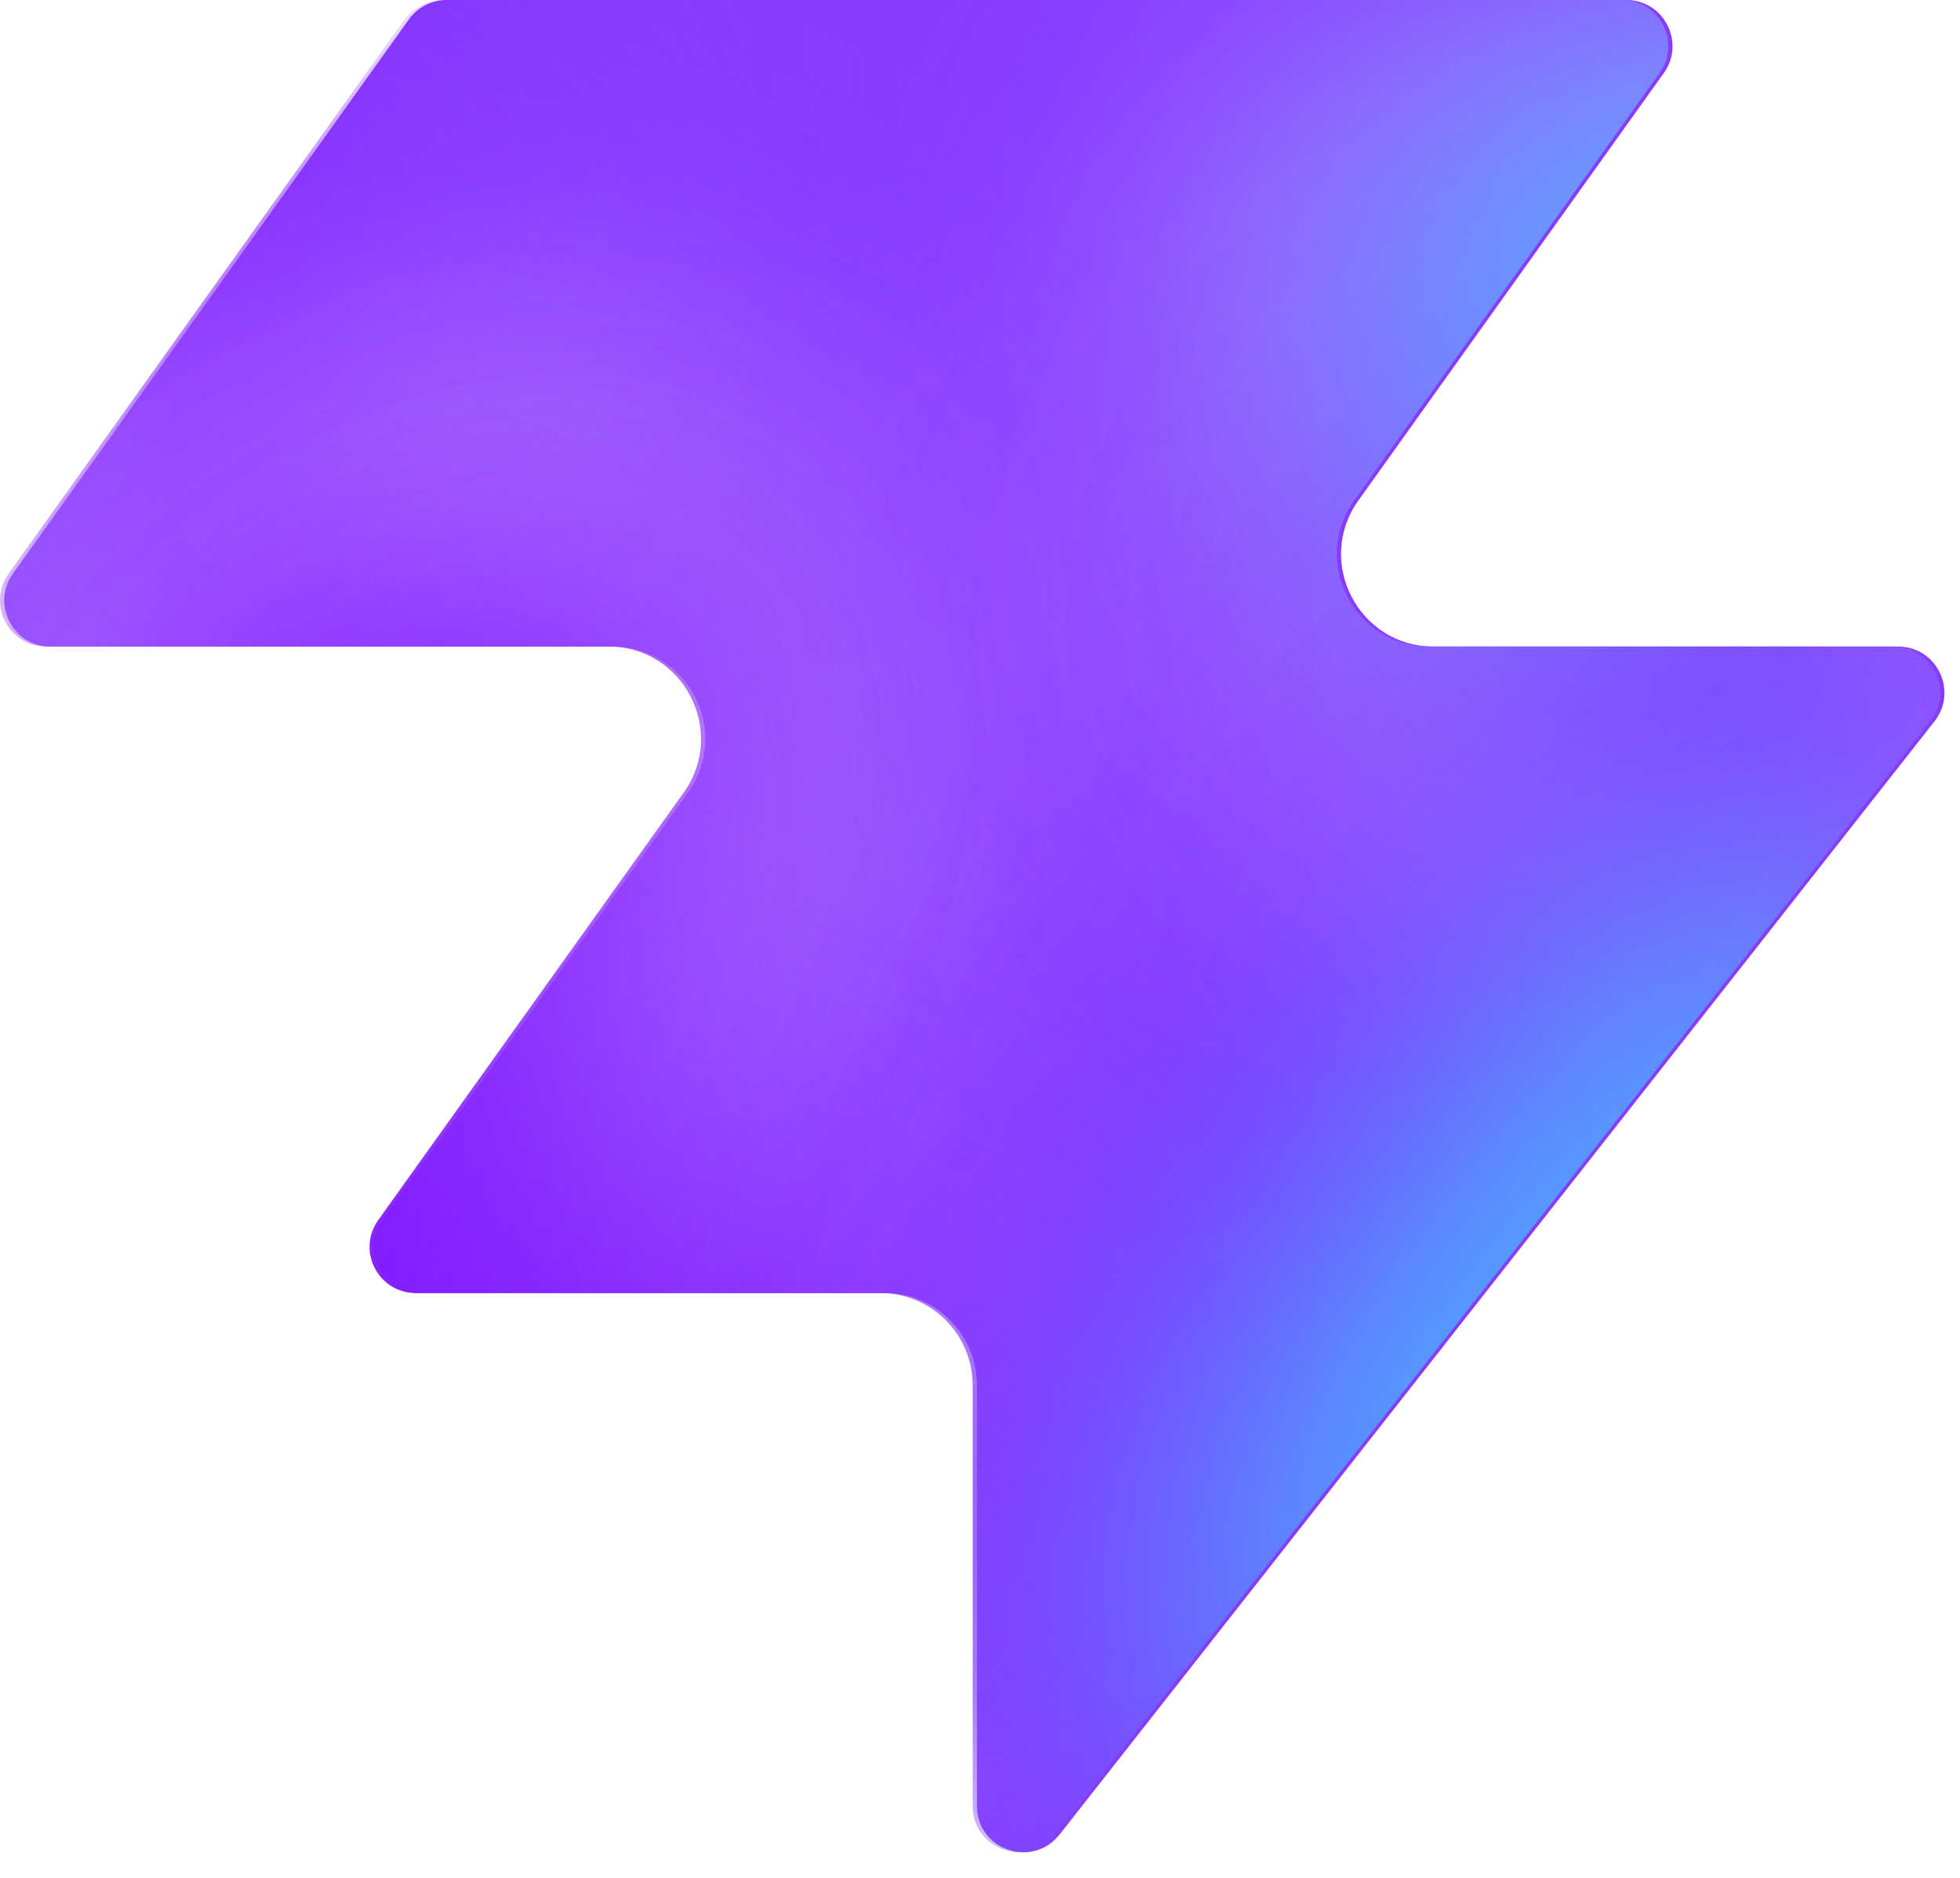
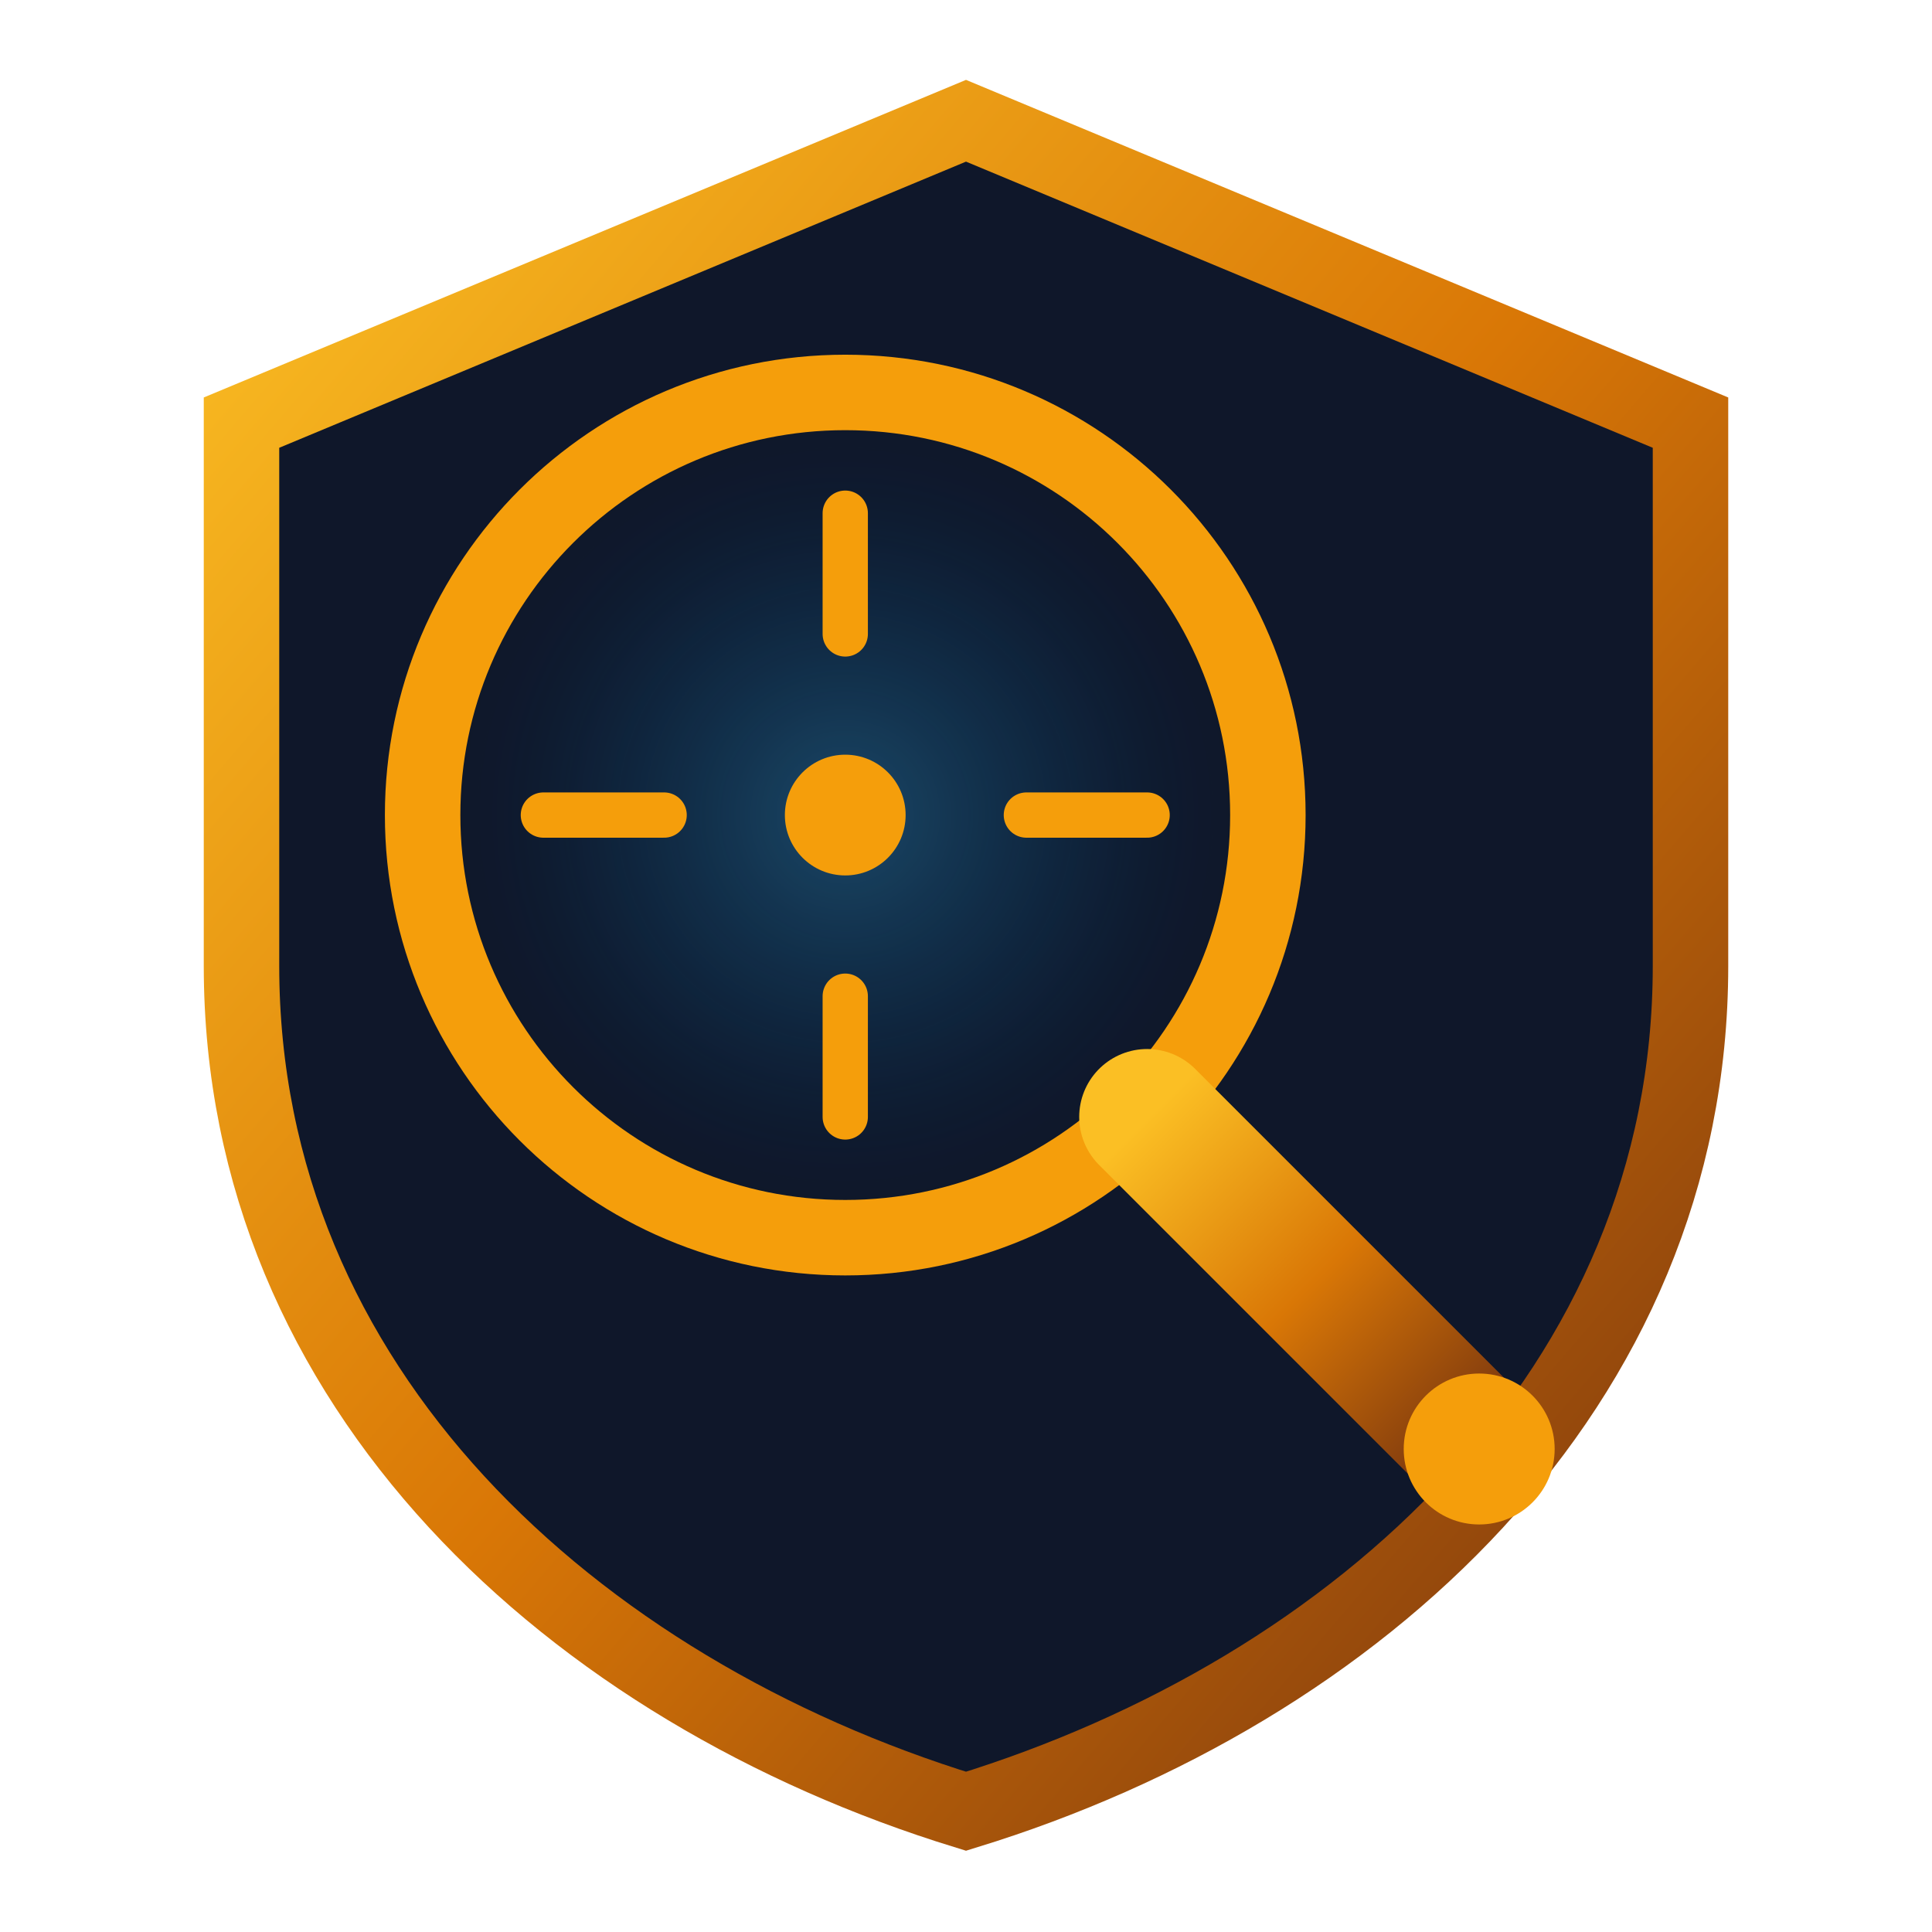
- <svg xmlns="http://www.w3.org/2000/svg" width="48" height="46" fill="none" viewBox="0 0 48 46">
-   <path fill="#863bff" d="M25.946 44.938c-.664.845-2.021.375-2.021-.698V33.937a2.26 2.26 0 0 0-2.262-2.262H10.287c-.92 0-1.456-1.04-.92-1.788l7.48-10.471c1.07-1.497 0-3.578-1.842-3.578H1.237c-.92 0-1.456-1.04-.92-1.788L10.013.474c.214-.297.556-.474.92-.474h28.894c.92 0 1.456 1.04.92 1.788l-7.48 10.471c-1.07 1.498 0 3.579 1.842 3.579h11.377c.943 0 1.473 1.088.89 1.83L25.947 44.94z" style="fill:#863bff;fill:color(display-p3 .525 .23 1);fill-opacity:1" />
-   <mask id="a" width="48" height="46" x="0" y="0" maskUnits="userSpaceOnUse" style="mask-type:alpha">
-     <path fill="#000" d="M25.842 44.938c-.664.844-2.021.375-2.021-.698V33.937a2.26 2.26 0 0 0-2.262-2.262H10.183c-.92 0-1.456-1.04-.92-1.788l7.48-10.471c1.07-1.498 0-3.579-1.842-3.579H1.133c-.92 0-1.456-1.04-.92-1.787L9.91.473c.214-.297.556-.474.92-.474h28.894c.92 0 1.456 1.04.92 1.788l-7.48 10.471c-1.07 1.498 0 3.578 1.842 3.578h11.377c.943 0 1.473 1.088.89 1.832L25.843 44.94z" style="fill:#000;fill-opacity:1" />
-   </mask>
-   <g mask="url(#a)">
-     <g filter="url(#b)">
-       <ellipse cx="5.508" cy="14.704" fill="#ede6ff" rx="5.508" ry="14.704" style="fill:#ede6ff;fill:color(display-p3 .927 .903 1);fill-opacity:1" transform="matrix(.00324 1 1 -.00324 -4.47 31.516)" />
-     </g>
-     <g filter="url(#c)">
-       <ellipse cx="10.399" cy="29.851" fill="#ede6ff" rx="10.399" ry="29.851" style="fill:#ede6ff;fill:color(display-p3 .927 .903 1);fill-opacity:1" transform="matrix(.00324 1 1 -.00324 -39.328 7.883)" />
-     </g>
-     <g filter="url(#d)">
-       <ellipse cx="5.508" cy="30.487" fill="#7e14ff" rx="5.508" ry="30.487" style="fill:#7e14ff;fill:color(display-p3 .492 .077 1);fill-opacity:1" transform="rotate(89.814 -25.913 -14.639)scale(1 -1)" />
-     </g>
-     <g filter="url(#e)">
-       <ellipse cx="5.508" cy="30.599" fill="#7e14ff" rx="5.508" ry="30.599" style="fill:#7e14ff;fill:color(display-p3 .492 .077 1);fill-opacity:1" transform="rotate(89.814 -32.644 -3.334)scale(1 -1)" />
-     </g>
-     <g filter="url(#f)">
-       <ellipse cx="5.508" cy="30.599" fill="#7e14ff" rx="5.508" ry="30.599" style="fill:#7e14ff;fill:color(display-p3 .492 .077 1);fill-opacity:1" transform="matrix(.00324 1 1 -.00324 -34.34 30.47)" />
-     </g>
-     <g filter="url(#g)">
-       <ellipse cx="14.072" cy="22.078" fill="#ede6ff" rx="14.072" ry="22.078" style="fill:#ede6ff;fill:color(display-p3 .927 .903 1);fill-opacity:1" transform="rotate(93.35 24.506 48.493)scale(-1 1)" />
-     </g>
-     <g filter="url(#h)">
-       <ellipse cx="3.47" cy="21.501" fill="#7e14ff" rx="3.47" ry="21.501" style="fill:#7e14ff;fill:color(display-p3 .492 .077 1);fill-opacity:1" transform="rotate(89.009 28.708 47.59)scale(-1 1)" />
-     </g>
-     <g filter="url(#i)">
-       <ellipse cx="3.47" cy="21.501" fill="#7e14ff" rx="3.47" ry="21.501" style="fill:#7e14ff;fill:color(display-p3 .492 .077 1);fill-opacity:1" transform="rotate(89.009 28.708 47.59)scale(-1 1)" />
-     </g>
-     <g filter="url(#j)">
-       <ellipse cx=".387" cy="8.972" fill="#7e14ff" rx="4.407" ry="29.108" style="fill:#7e14ff;fill:color(display-p3 .492 .077 1);fill-opacity:1" transform="rotate(39.51 .387 8.972)" />
-     </g>
-     <g filter="url(#k)">
-       <ellipse cx="47.523" cy="-6.092" fill="#7e14ff" rx="4.407" ry="29.108" style="fill:#7e14ff;fill:color(display-p3 .492 .077 1);fill-opacity:1" transform="rotate(37.892 47.523 -6.092)" />
-     </g>
-     <g filter="url(#l)">
-       <ellipse cx="41.412" cy="6.333" fill="#47bfff" rx="5.971" ry="9.665" style="fill:#47bfff;fill:color(display-p3 .28 .748 1);fill-opacity:1" transform="rotate(37.892 41.412 6.333)" />
-     </g>
-     <g filter="url(#m)">
-       <ellipse cx="-1.879" cy="38.332" fill="#7e14ff" rx="4.407" ry="29.108" style="fill:#7e14ff;fill:color(display-p3 .492 .077 1);fill-opacity:1" transform="rotate(37.892 -1.88 38.332)" />
-     </g>
-     <g filter="url(#n)">
-       <ellipse cx="-1.879" cy="38.332" fill="#7e14ff" rx="4.407" ry="29.108" style="fill:#7e14ff;fill:color(display-p3 .492 .077 1);fill-opacity:1" transform="rotate(37.892 -1.88 38.332)" />
-     </g>
-     <g filter="url(#o)">
-       <ellipse cx="35.651" cy="29.907" fill="#7e14ff" rx="4.407" ry="29.108" style="fill:#7e14ff;fill:color(display-p3 .492 .077 1);fill-opacity:1" transform="rotate(37.892 35.651 29.907)" />
-     </g>
-     <g filter="url(#p)">
-       <ellipse cx="38.418" cy="32.4" fill="#47bfff" rx="5.971" ry="15.297" style="fill:#47bfff;fill:color(display-p3 .28 .748 1);fill-opacity:1" transform="rotate(37.892 38.418 32.4)" />
-     </g>
-   </g>
+ <svg xmlns="http://www.w3.org/2000/svg" viewBox="0 0 64 64" width="64" height="64" fill="none">
  <defs>
-     <filter id="b" width="60.045" height="41.654" x="-19.77" y="16.149" color-interpolation-filters="sRGB" filterUnits="userSpaceOnUse">
-       <feFlood flood-opacity="0" result="BackgroundImageFix" />
-       <feBlend in="SourceGraphic" in2="BackgroundImageFix" result="shape" />
-       <feGaussianBlur result="effect1_foregroundBlur_2002_17158" stdDeviation="7.659" />
-     </filter>
-     <filter id="c" width="90.34" height="51.437" x="-54.613" y="-7.533" color-interpolation-filters="sRGB" filterUnits="userSpaceOnUse">
-       <feFlood flood-opacity="0" result="BackgroundImageFix" />
-       <feBlend in="SourceGraphic" in2="BackgroundImageFix" result="shape" />
-       <feGaussianBlur result="effect1_foregroundBlur_2002_17158" stdDeviation="7.659" />
-     </filter>
-     <filter id="d" width="79.355" height="29.4" x="-49.64" y="2.03" color-interpolation-filters="sRGB" filterUnits="userSpaceOnUse">
-       <feFlood flood-opacity="0" result="BackgroundImageFix" />
-       <feBlend in="SourceGraphic" in2="BackgroundImageFix" result="shape" />
-       <feGaussianBlur result="effect1_foregroundBlur_2002_17158" stdDeviation="4.596" />
-     </filter>
-     <filter id="e" width="79.579" height="29.4" x="-45.045" y="20.029" color-interpolation-filters="sRGB" filterUnits="userSpaceOnUse">
-       <feFlood flood-opacity="0" result="BackgroundImageFix" />
-       <feBlend in="SourceGraphic" in2="BackgroundImageFix" result="shape" />
-       <feGaussianBlur result="effect1_foregroundBlur_2002_17158" stdDeviation="4.596" />
-     </filter>
-     <filter id="f" width="79.579" height="29.4" x="-43.513" y="21.178" color-interpolation-filters="sRGB" filterUnits="userSpaceOnUse">
-       <feFlood flood-opacity="0" result="BackgroundImageFix" />
-       <feBlend in="SourceGraphic" in2="BackgroundImageFix" result="shape" />
-       <feGaussianBlur result="effect1_foregroundBlur_2002_17158" stdDeviation="4.596" />
-     </filter>
-     <filter id="g" width="74.749" height="58.852" x="15.756" y="-17.901" color-interpolation-filters="sRGB" filterUnits="userSpaceOnUse">
-       <feFlood flood-opacity="0" result="BackgroundImageFix" />
-       <feBlend in="SourceGraphic" in2="BackgroundImageFix" result="shape" />
-       <feGaussianBlur result="effect1_foregroundBlur_2002_17158" stdDeviation="7.659" />
-     </filter>
-     <filter id="h" width="61.377" height="25.362" x="23.548" y="2.284" color-interpolation-filters="sRGB" filterUnits="userSpaceOnUse">
-       <feFlood flood-opacity="0" result="BackgroundImageFix" />
-       <feBlend in="SourceGraphic" in2="BackgroundImageFix" result="shape" />
-       <feGaussianBlur result="effect1_foregroundBlur_2002_17158" stdDeviation="4.596" />
-     </filter>
-     <filter id="i" width="61.377" height="25.362" x="23.548" y="2.284" color-interpolation-filters="sRGB" filterUnits="userSpaceOnUse">
-       <feFlood flood-opacity="0" result="BackgroundImageFix" />
-       <feBlend in="SourceGraphic" in2="BackgroundImageFix" result="shape" />
-       <feGaussianBlur result="effect1_foregroundBlur_2002_17158" stdDeviation="4.596" />
-     </filter>
-     <filter id="j" width="56.045" height="63.649" x="-27.636" y="-22.853" color-interpolation-filters="sRGB" filterUnits="userSpaceOnUse">
-       <feFlood flood-opacity="0" result="BackgroundImageFix" />
-       <feBlend in="SourceGraphic" in2="BackgroundImageFix" result="shape" />
-       <feGaussianBlur result="effect1_foregroundBlur_2002_17158" stdDeviation="4.596" />
-     </filter>
-     <filter id="k" width="54.814" height="64.646" x="20.116" y="-38.415" color-interpolation-filters="sRGB" filterUnits="userSpaceOnUse">
-       <feFlood flood-opacity="0" result="BackgroundImageFix" />
-       <feBlend in="SourceGraphic" in2="BackgroundImageFix" result="shape" />
-       <feGaussianBlur result="effect1_foregroundBlur_2002_17158" stdDeviation="4.596" />
-     </filter>
-     <filter id="l" width="33.541" height="35.313" x="24.641" y="-11.323" color-interpolation-filters="sRGB" filterUnits="userSpaceOnUse">
-       <feFlood flood-opacity="0" result="BackgroundImageFix" />
-       <feBlend in="SourceGraphic" in2="BackgroundImageFix" result="shape" />
-       <feGaussianBlur result="effect1_foregroundBlur_2002_17158" stdDeviation="4.596" />
-     </filter>
-     <filter id="m" width="54.814" height="64.646" x="-29.286" y="6.009" color-interpolation-filters="sRGB" filterUnits="userSpaceOnUse">
-       <feFlood flood-opacity="0" result="BackgroundImageFix" />
-       <feBlend in="SourceGraphic" in2="BackgroundImageFix" result="shape" />
-       <feGaussianBlur result="effect1_foregroundBlur_2002_17158" stdDeviation="4.596" />
-     </filter>
-     <filter id="n" width="54.814" height="64.646" x="-29.286" y="6.009" color-interpolation-filters="sRGB" filterUnits="userSpaceOnUse">
-       <feFlood flood-opacity="0" result="BackgroundImageFix" />
-       <feBlend in="SourceGraphic" in2="BackgroundImageFix" result="shape" />
-       <feGaussianBlur result="effect1_foregroundBlur_2002_17158" stdDeviation="4.596" />
-     </filter>
-     <filter id="o" width="54.814" height="64.646" x="8.244" y="-2.416" color-interpolation-filters="sRGB" filterUnits="userSpaceOnUse">
-       <feFlood flood-opacity="0" result="BackgroundImageFix" />
-       <feBlend in="SourceGraphic" in2="BackgroundImageFix" result="shape" />
-       <feGaussianBlur result="effect1_foregroundBlur_2002_17158" stdDeviation="4.596" />
-     </filter>
-     <filter id="p" width="39.409" height="43.623" x="18.713" y="10.588" color-interpolation-filters="sRGB" filterUnits="userSpaceOnUse">
-       <feFlood flood-opacity="0" result="BackgroundImageFix" />
-       <feBlend in="SourceGraphic" in2="BackgroundImageFix" result="shape" />
-       <feGaussianBlur result="effect1_foregroundBlur_2002_17158" stdDeviation="4.596" />
-     </filter>
+     <linearGradient id="goldGrad" x1="0%" y1="0%" x2="100%" y2="100%">
+       <stop offset="0%" stop-color="#fbbf24" />
+       <stop offset="50%" stop-color="#d97706" />
+       <stop offset="100%" stop-color="#78350f" />
+     </linearGradient>
+     <radialGradient id="lensGlow" cx="50%" cy="50%" r="50%">
+       <stop offset="0%" stop-color="#38bdf8" stop-opacity="0.3" />
+       <stop offset="70%" stop-color="#0284c7" stop-opacity="0.05" />
+       <stop offset="100%" stop-color="#0f172a" stop-opacity="0" />
+     </radialGradient>
  </defs>
+   <path d="M32 4 L56 14 V32 C56 46 45 56 32 60 C19 56 8 46 8 32 V14 Z" fill="#0f172a" stroke="url(#goldGrad)" stroke-width="2.5" />
+   <circle cx="28" cy="27" r="14" fill="url(#lensGlow)" stroke="#f59e0b" stroke-width="2.5" />
+   <line x1="28" y1="17" x2="28" y2="21" stroke="#f59e0b" stroke-width="1.5" stroke-linecap="round" />
+   <line x1="28" y1="33" x2="28" y2="37" stroke="#f59e0b" stroke-width="1.5" stroke-linecap="round" />
+   <line x1="18" y1="27" x2="22" y2="27" stroke="#f59e0b" stroke-width="1.5" stroke-linecap="round" />
+   <line x1="34" y1="27" x2="38" y2="27" stroke="#f59e0b" stroke-width="1.5" stroke-linecap="round" />
+   <circle cx="28" cy="27" r="2" fill="#f59e0b" />
+   <path d="M38 37 L49 48" stroke="url(#goldGrad)" stroke-width="4.5" stroke-linecap="round" />
+   <circle cx="49" cy="48" r="2.5" fill="#f59e0b" />
</svg>
